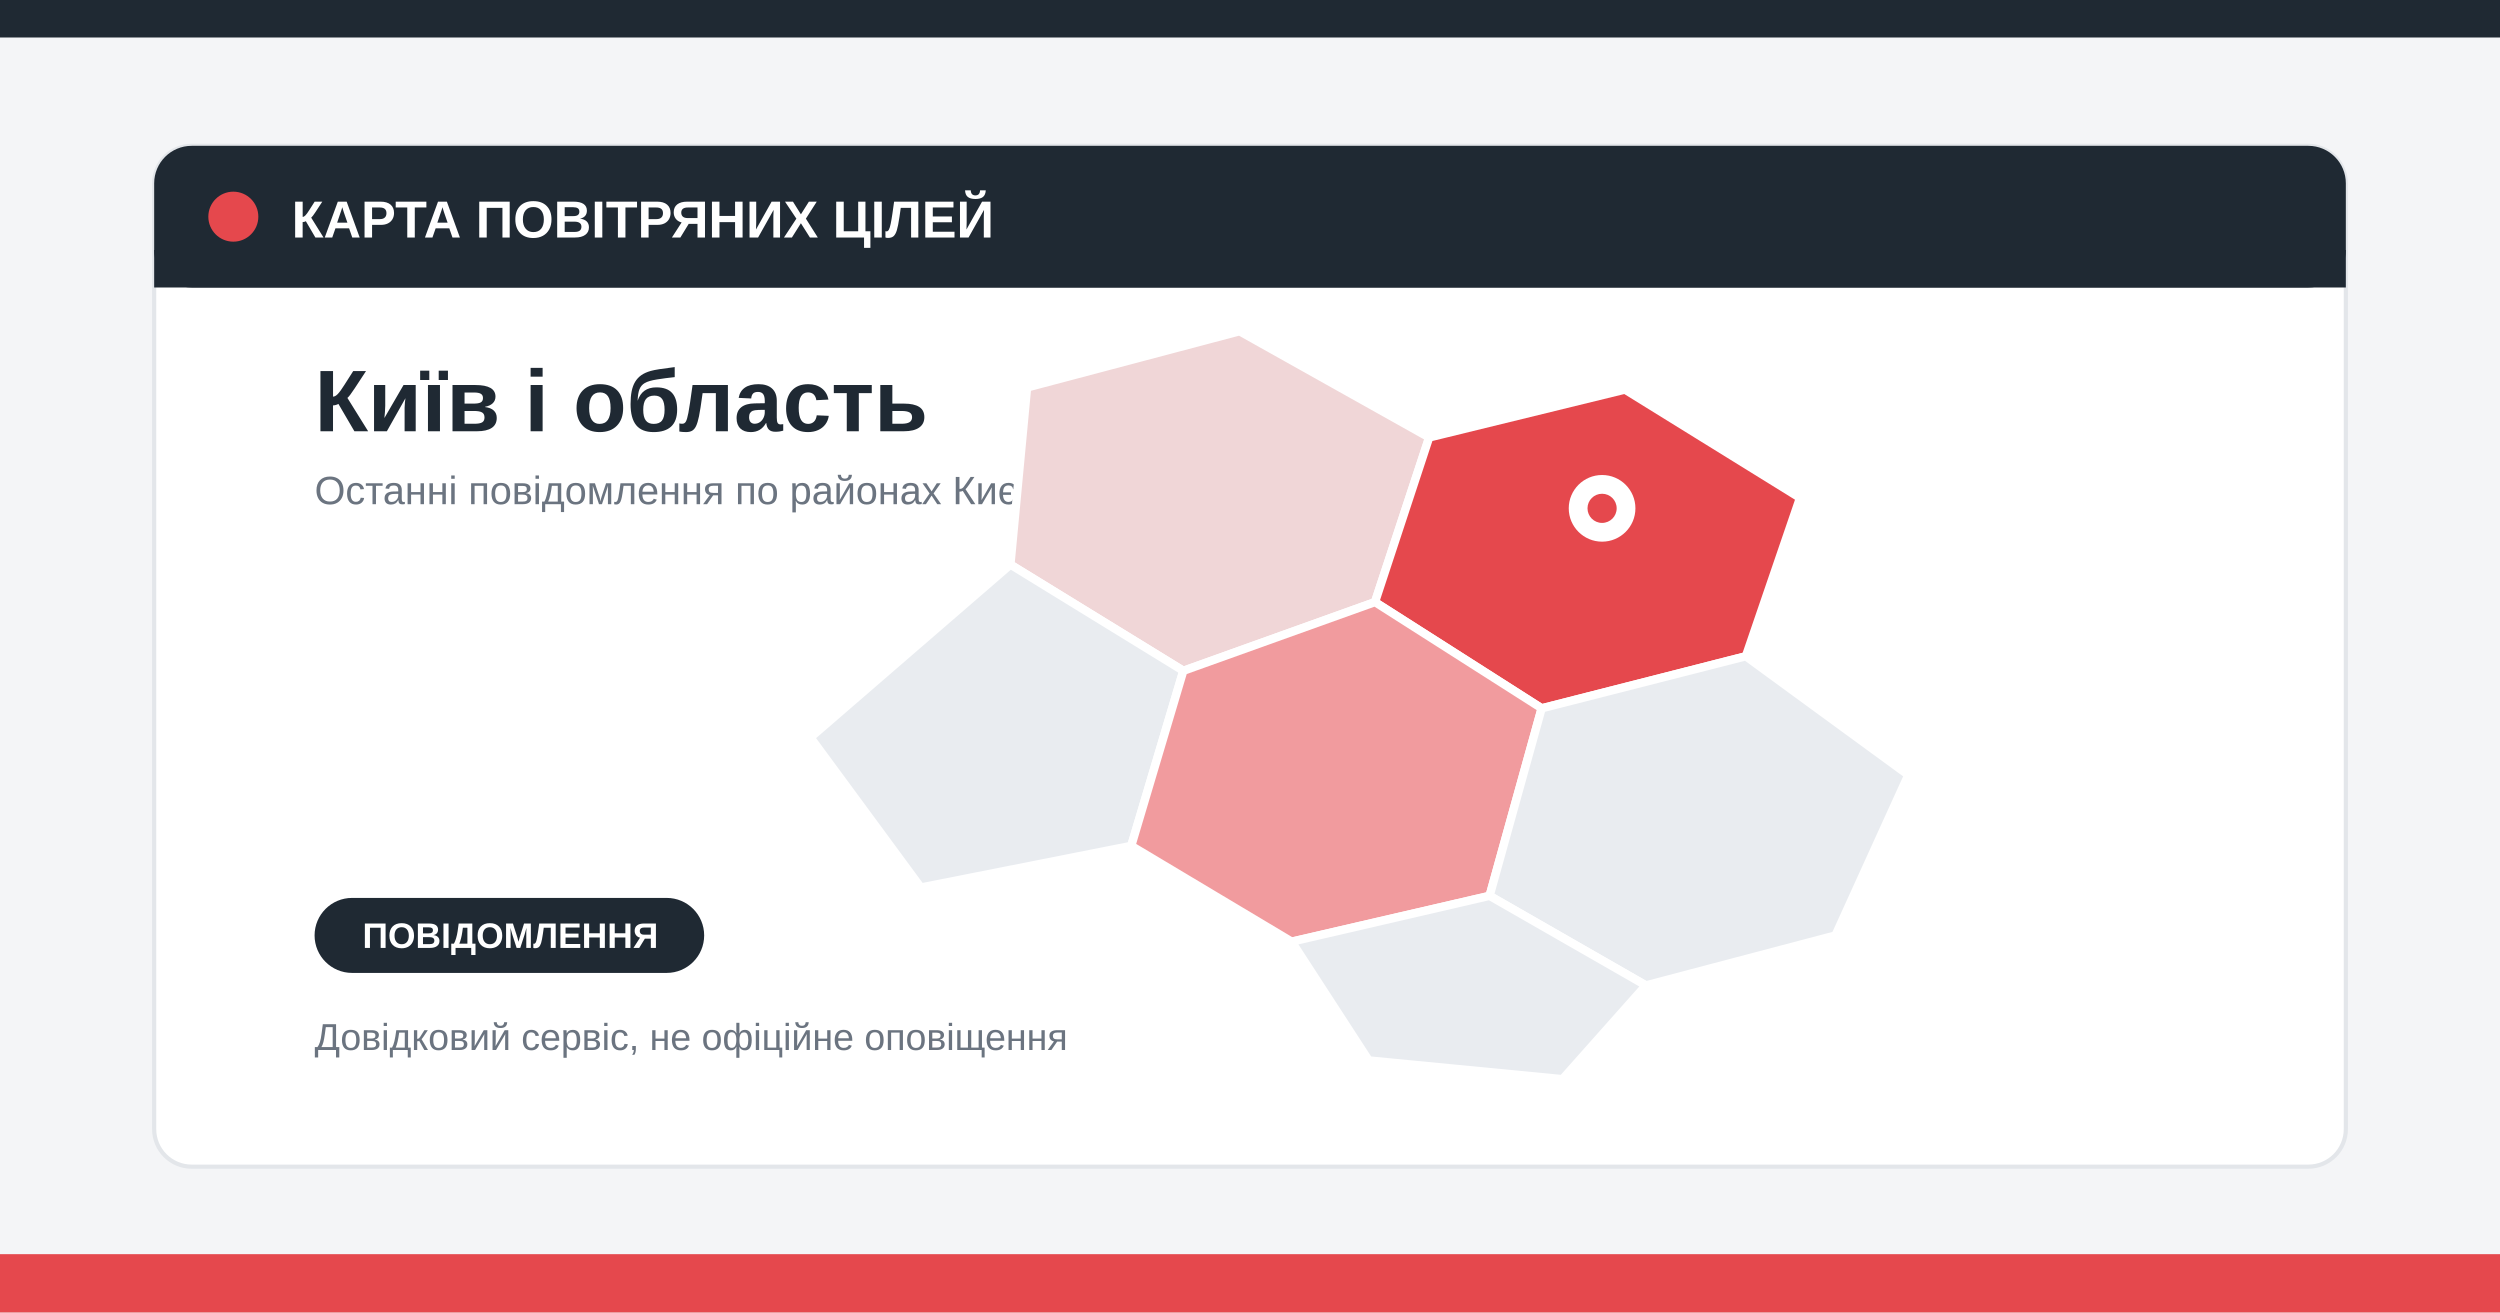
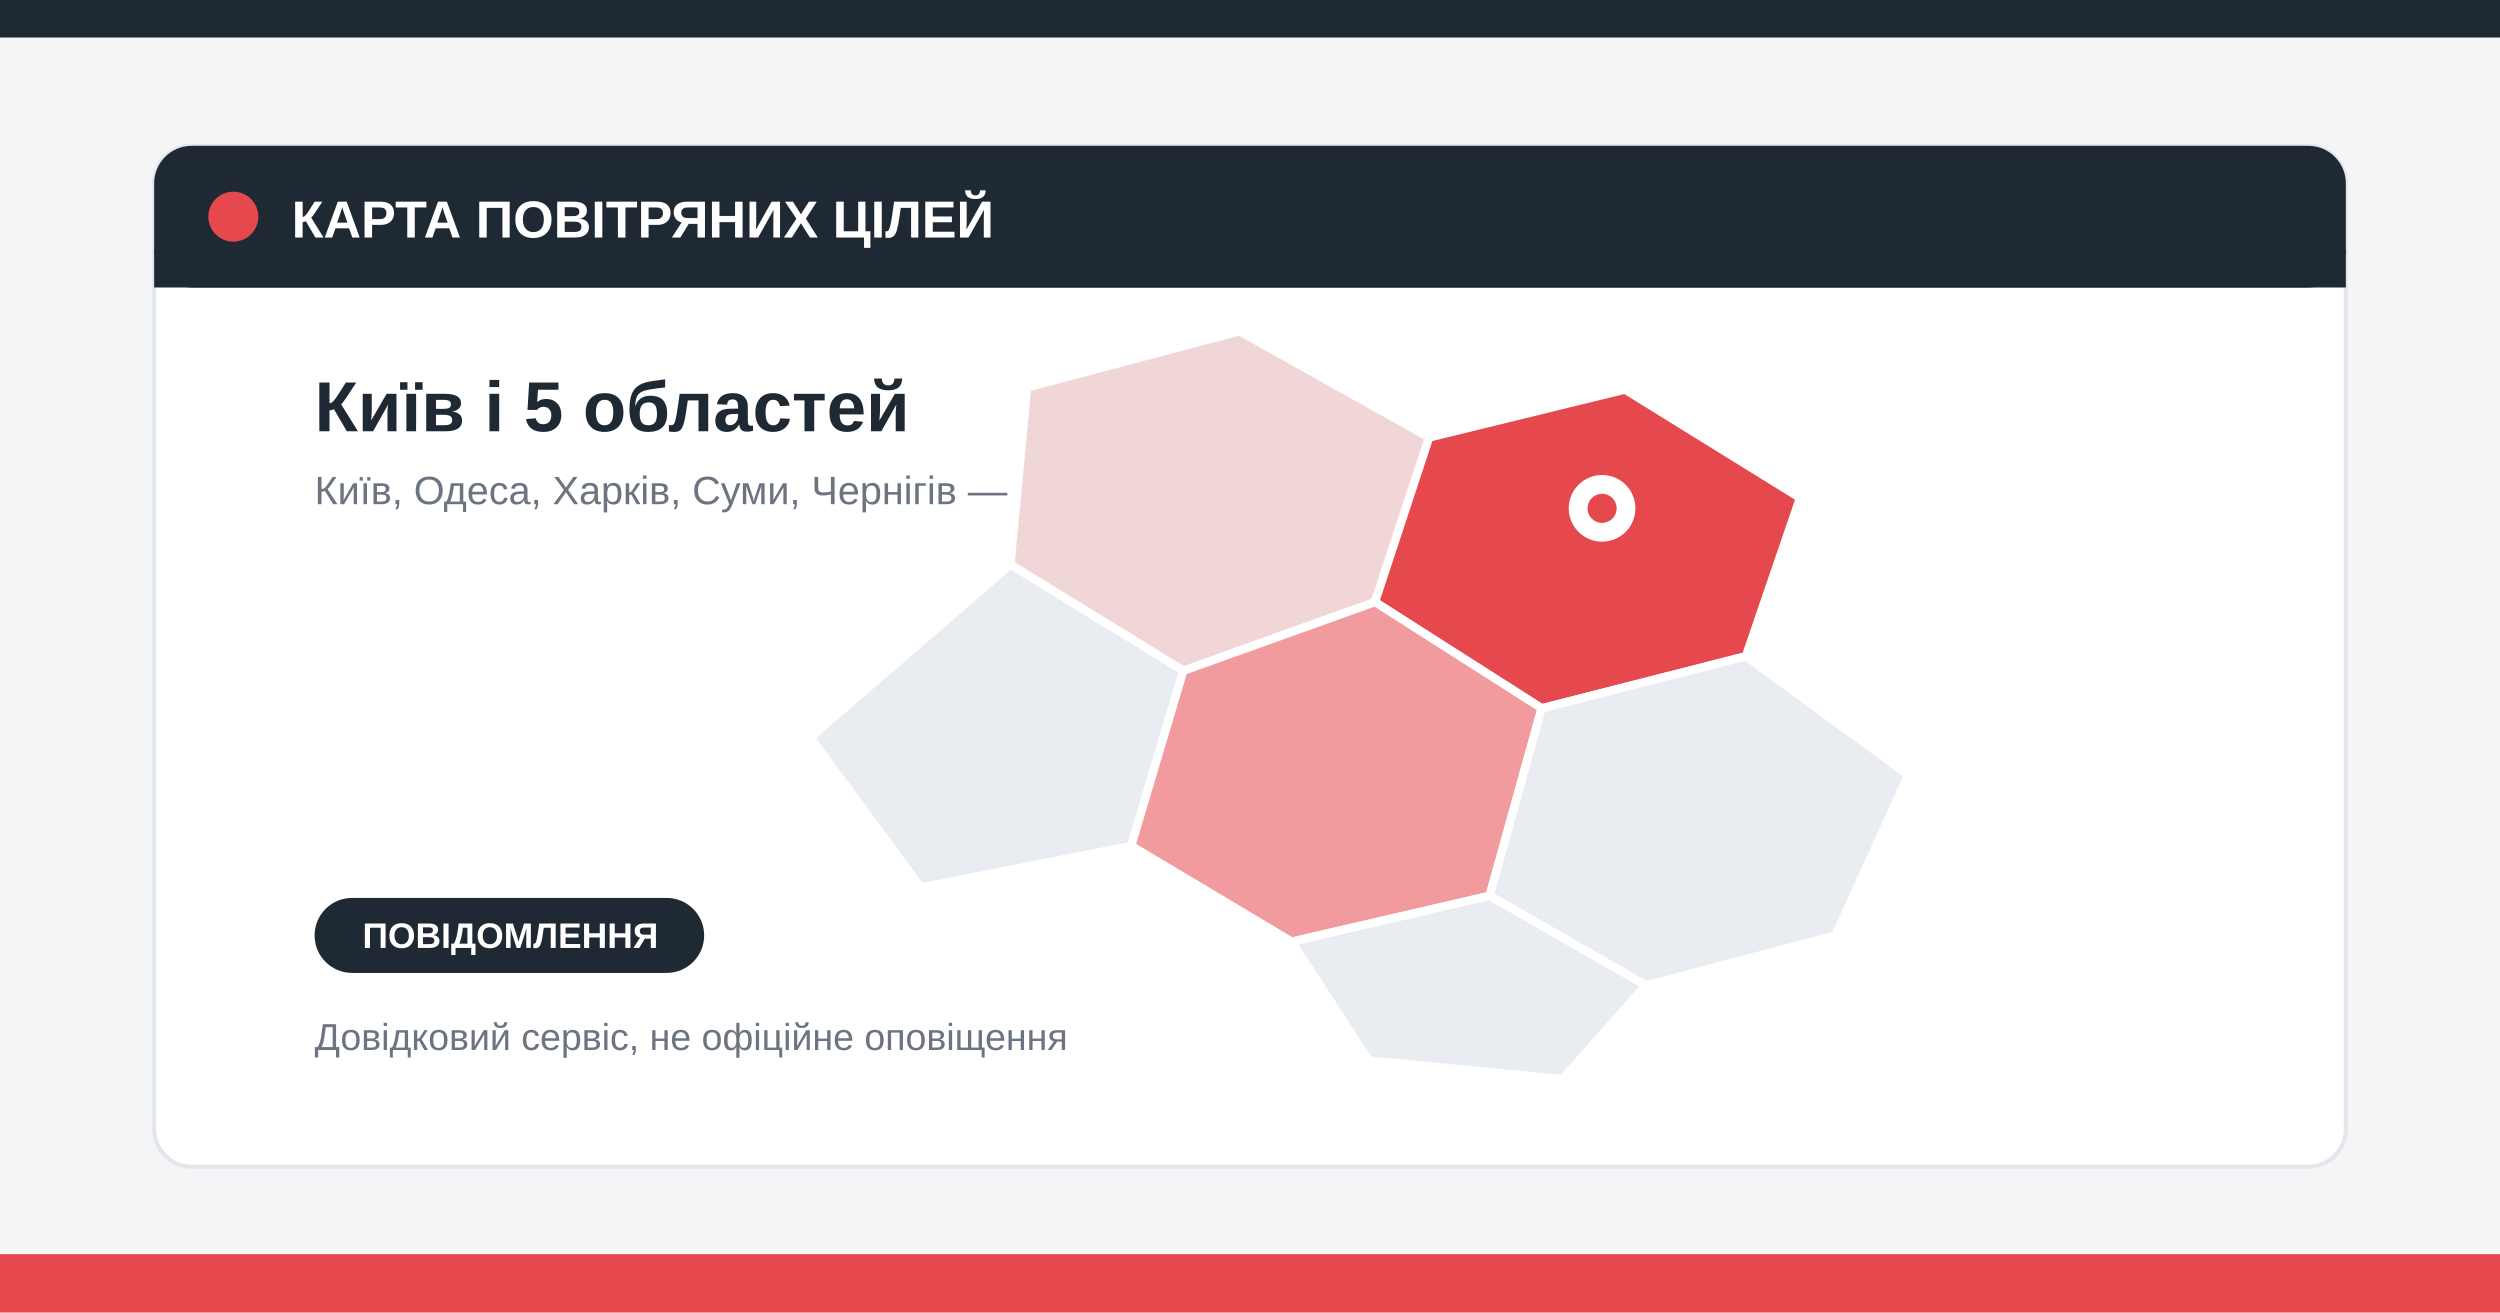
<svg xmlns="http://www.w3.org/2000/svg" width="1200" height="630" viewBox="0 0 1200 630" role="img" aria-labelledby="title desc">
  <rect width="1200" height="630" fill="#f4f5f7" />
  <rect width="1200" height="18" fill="#1f2933" />
  <rect x="74" y="70" width="1052" height="490" rx="18" fill="#ffffff" stroke="#e3e6ea" stroke-width="2" />
  <rect x="74" y="70" width="1052" height="68" rx="18" fill="#1f2933" />
  <rect x="74" y="120" width="1052" height="18" fill="#1f2933" />
  <circle cx="112" cy="104" r="12" fill="#e5484d" />
  <text x="140" y="114" fill="#ffffff" font-family="Arial, sans-serif" font-size="25" font-weight="700">КАРТА ПОВІТРЯНИХ ЦІЛЕЙ</text>
-   <text x="151" y="207" fill="#1f2933" font-family="Arial, sans-serif" font-size="42" font-weight="700">Київ і область</text>
-   <text x="151" y="242" fill="#6b7480" font-family="Arial, sans-serif" font-size="19">Останні повідомлення по районах Києва та області</text>
+   <text x="151" y="207" fill="#1f2933" font-family="Arial, sans-serif" font-size="34" font-weight="700">Київ і 5 областей</text>
+   <text x="151" y="242" fill="#6b7480" font-family="Arial, sans-serif" font-size="19">Київ, Одеса, Харків, Суми, Чернігів — по районах</text>
  <g stroke="#ffffff" stroke-width="4">
    <path d="M493 186 595 159 686 210 660 289 568 322 485 271Z" fill="#f0d6d7" />
    <path d="M686 210 780 187 864 239 838 315 740 340 660 289Z" fill="#e5484d" />
    <path d="M485 271 568 322 543 406 442 426 389 354Z" fill="#e9ecf0" />
    <path d="M568 322 660 289 740 340 715 430 620 452 543 406Z" fill="#f19b9e" />
    <path d="M740 340 838 315 916 372 881 449 790 473 715 430Z" fill="#e9ecf0" />
    <path d="M620 452 715 430 790 473 750 518 657 509Z" fill="#e9ecf0" />
  </g>
  <circle cx="769" cy="244" r="16" fill="#ffffff" />
  <circle cx="769" cy="244" r="7" fill="#e5484d" />
  <rect x="151" y="431" width="187" height="36" rx="18" fill="#1f2933" />
  <text x="174" y="455" fill="#ffffff" font-family="Arial, sans-serif" font-size="17" font-weight="700">ПОВІДОМЛЕННЯ</text>
  <text x="151" y="504" fill="#6b7480" font-family="Arial, sans-serif" font-size="18">Довідковий сервіс, не офіційне оповіщення</text>
  <rect y="602" width="1200" height="28" fill="#e5484d" />
</svg>
